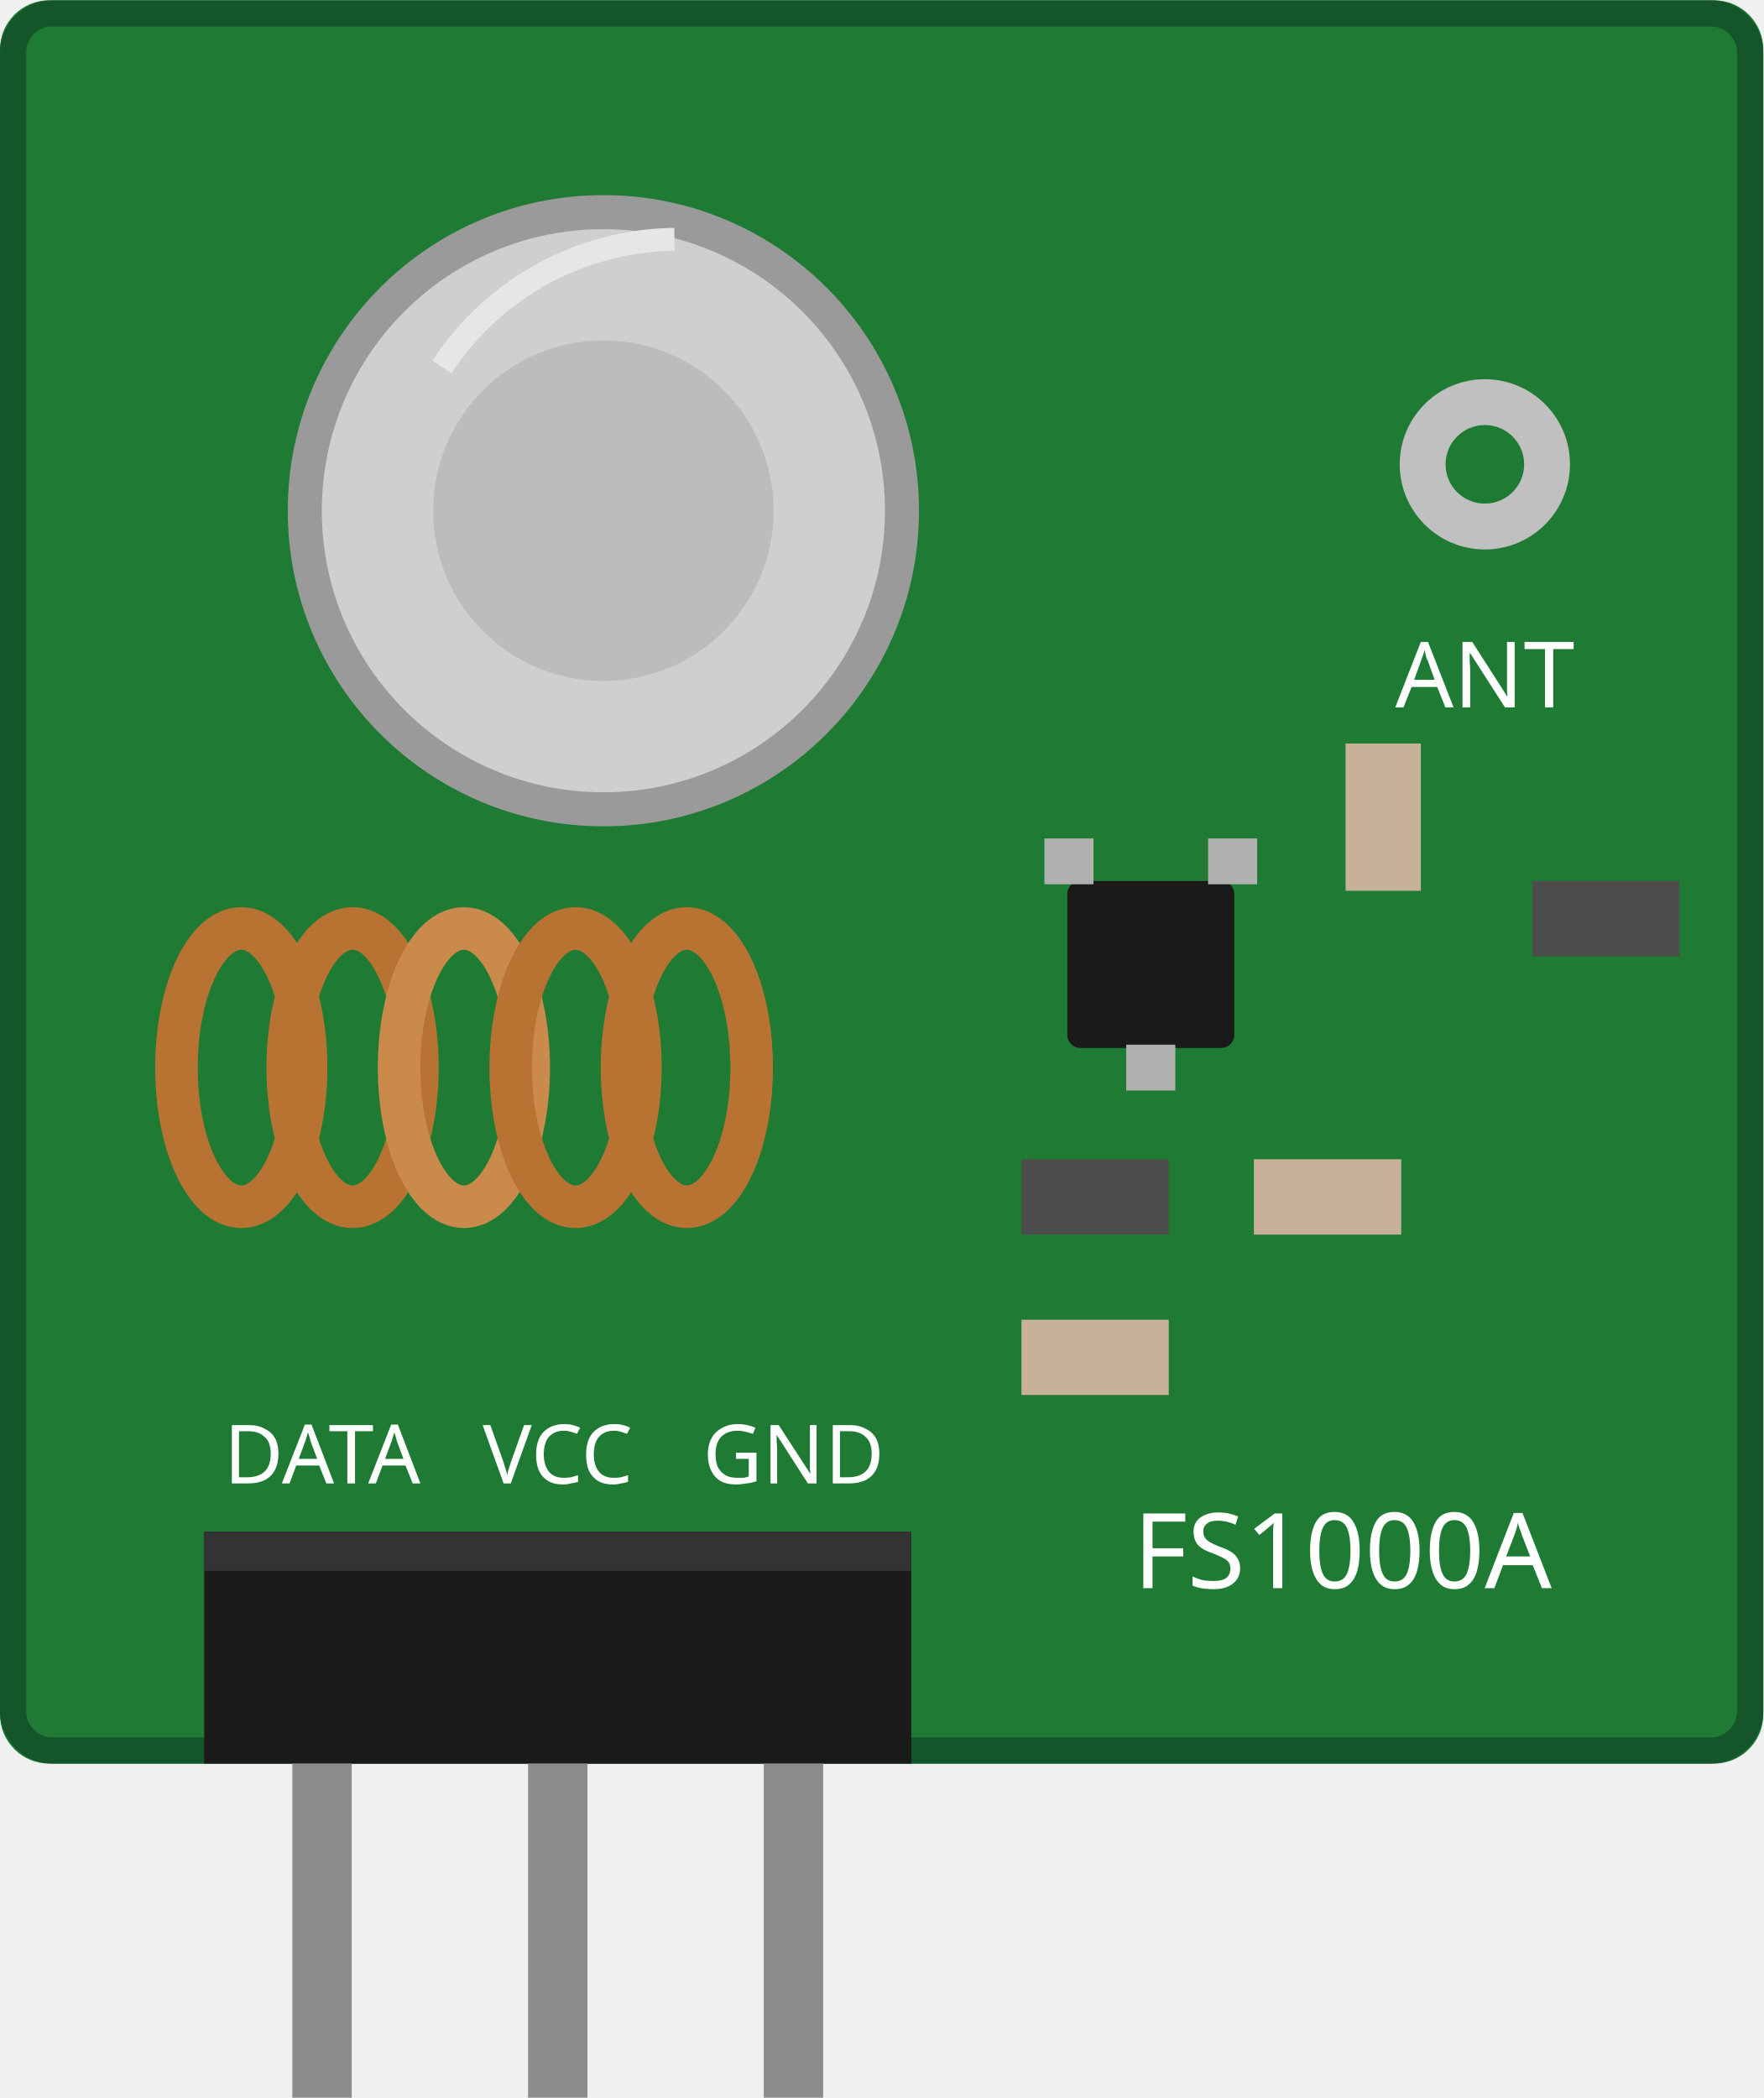
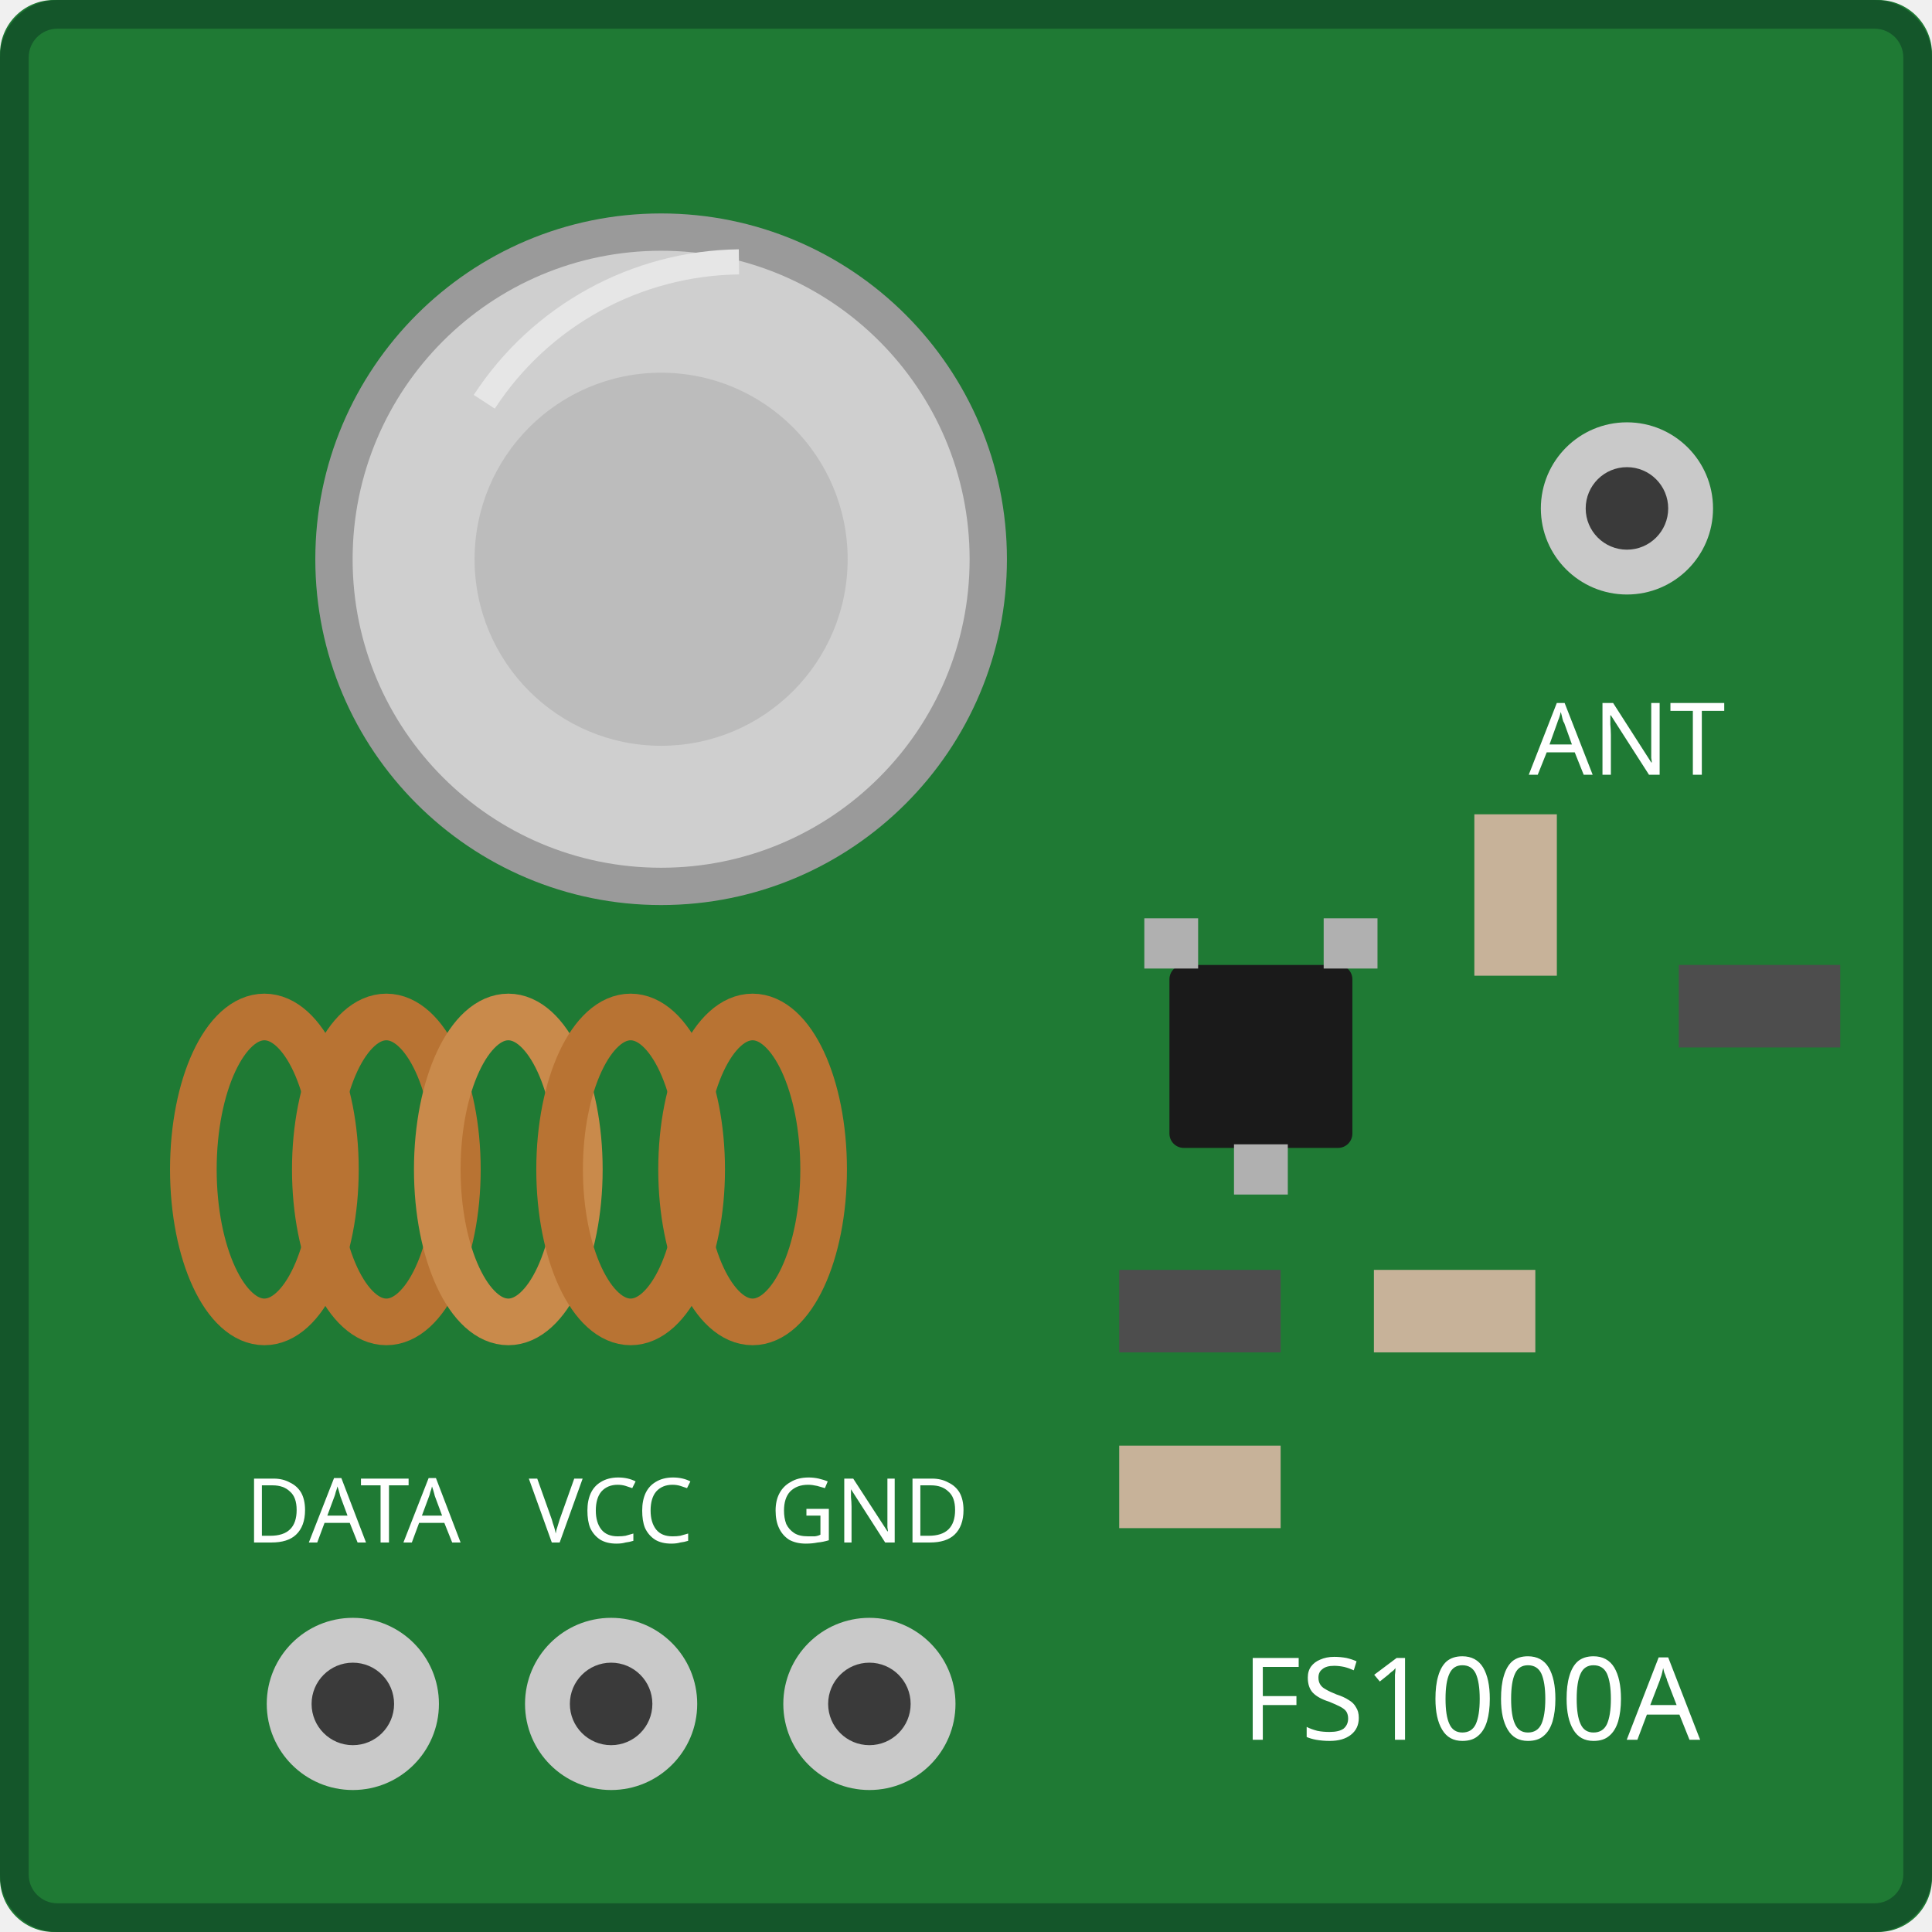
- <svg xmlns="http://www.w3.org/2000/svg" version="1.1" width="0.748in" height="0.89in" viewBox="0 0 53.858 64.063">
+ <svg xmlns="http://www.w3.org/2000/svg" version="1.1" width="0.748in" height="0.748in" viewBox="0 0 53.858 53.858">
  <g id="breadboard">
    <rect x="0" y="0" width="53.858" height="53.858" rx="1.5" fill="#1f7a34" />
    <rect x="0.4" y="0.4" width="53.058" height="53.058" rx="1.2" fill="none" stroke="#14562a" stroke-width="0.8" />
    <ellipse cx="7.37" cy="32.60" rx="1.98" ry="4.25" fill="none" stroke="#b87333" stroke-width="1.3" />
    <ellipse cx="10.77" cy="32.60" rx="1.98" ry="4.25" fill="none" stroke="#b87333" stroke-width="1.3" />
    <ellipse cx="14.17" cy="32.60" rx="1.98" ry="4.25" fill="none" stroke="#c98a4b" stroke-width="1.3" />
    <ellipse cx="17.58" cy="32.60" rx="1.98" ry="4.25" fill="none" stroke="#b87333" stroke-width="1.3" />
    <ellipse cx="20.98" cy="32.60" rx="1.98" ry="4.25" fill="none" stroke="#b87333" stroke-width="1.3" />
    <circle cx="18.43" cy="15.59" r="9.64" fill="#9a9a9a" />
    <circle cx="18.43" cy="15.59" r="8.60" fill="#cfcfcf" />
    <circle cx="18.43" cy="15.59" r="5.20" fill="#bcbcbc" />
    <path d="M13.5 11.2 A 8.6 8.6 0 0 1 20.6 7.3" fill="none" stroke="#e6e6e6" stroke-width="0.7" />
    <rect x="32.6" y="26.9" width="5.1" height="5.1" rx="0.4" fill="#1a1a1a" />
    <rect x="31.9" y="25.6" width="1.5" height="1.4" fill="#b0b0b0" />
    <rect x="36.9" y="25.6" width="1.5" height="1.4" fill="#b0b0b0" />
    <rect x="34.4" y="31.9" width="1.5" height="1.4" fill="#b0b0b0" />
    <rect x="31.2" y="35.4" width="4.5" height="2.3" fill="#4d4d4d" />
    <rect x="38.3" y="35.4" width="4.5" height="2.3" fill="#c7b299" />
    <rect x="41.1" y="22.7" width="2.3" height="4.5" fill="#c7b299" />
    <rect x="31.2" y="40.3" width="4.5" height="2.3" fill="#c7b299" />
    <rect x="46.8" y="26.9" width="4.5" height="2.3" fill="#4d4d4d" />
-     <circle id="connector3pin" cx="45.354" cy="14.173" r="2.6" fill="#c0c0c0" stroke="none" />
-     <circle cx="45.354" cy="14.173" r="1.2" fill="#1f7a34" />
+     <circle id="connector3pin" cx="45.354" cy="14.173" r="2.4" fill="#c9c9c9" stroke="none" />
+     <circle cx="45.354" cy="14.173" r="1.15" fill="#3a3a3a" />
    <text x="45.354" y="21.6" font-family="Noto Sans" font-size="2.8" fill="#ffffff" text-anchor="middle">ANT</text>
    <text x="41.0" y="48.5" font-family="Noto Sans" font-size="3.2" fill="#ffffff" text-anchor="middle">FS1000A</text>
-     <text x="9.836" y="45.3" font-family="Noto Sans" font-size="2.5" fill="#ffffff" text-anchor="middle">DATA</text>
-     <text x="17.036" y="45.3" font-family="Noto Sans" font-size="2.5" fill="#ffffff" text-anchor="middle">VCC</text>
-     <text x="24.236" y="45.3" font-family="Noto Sans" font-size="2.5" fill="#ffffff" text-anchor="middle">GND</text>
-     <rect x="6.236" y="46.771" width="21.6" height="7.087" fill="#1a1a1a" />
-     <rect x="6.236" y="46.771" width="21.6" height="1.2" fill="#333333" />
-     <rect id="connector0pin" x="8.929" y="53.858" width="1.814" height="10.205" fill="#8c8c8c" stroke="none" />
-     <rect id="connector1pin" x="16.129" y="53.858" width="1.814" height="10.205" fill="#8c8c8c" stroke="none" />
-     <rect id="connector2pin" x="23.329" y="53.858" width="1.814" height="10.205" fill="#8c8c8c" stroke="none" />
+     <text x="9.836" y="43.0" font-family="Noto Sans" font-size="2.5" fill="#ffffff" text-anchor="middle">DATA</text>
+     <text x="17.036" y="43.0" font-family="Noto Sans" font-size="2.5" fill="#ffffff" text-anchor="middle">VCC</text>
+     <text x="24.236" y="43.0" font-family="Noto Sans" font-size="2.5" fill="#ffffff" text-anchor="middle">GND</text>
+     <circle id="connector0pin" cx="9.836" cy="47.5" r="2.4" fill="#c9c9c9" stroke="none" />
+     <circle cx="9.836" cy="47.5" r="1.15" fill="#3a3a3a" />
+     <circle id="connector1pin" cx="17.036" cy="47.5" r="2.4" fill="#c9c9c9" stroke="none" />
+     <circle cx="17.036" cy="47.5" r="1.15" fill="#3a3a3a" />
+     <circle id="connector2pin" cx="24.236" cy="47.5" r="2.4" fill="#c9c9c9" stroke="none" />
+     <circle cx="24.236" cy="47.5" r="1.15" fill="#3a3a3a" />
  </g>
</svg>
